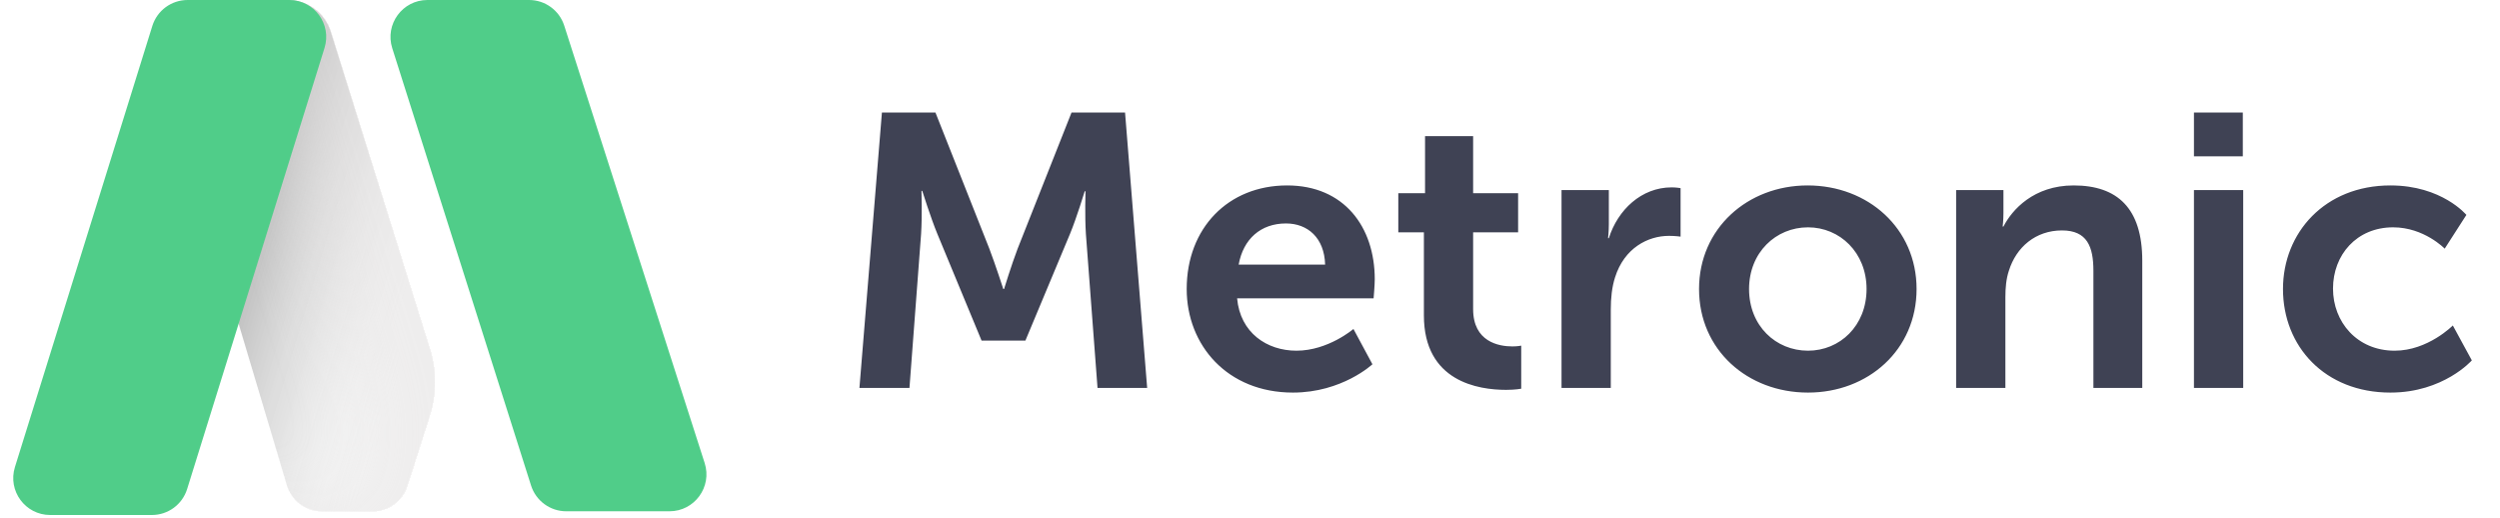
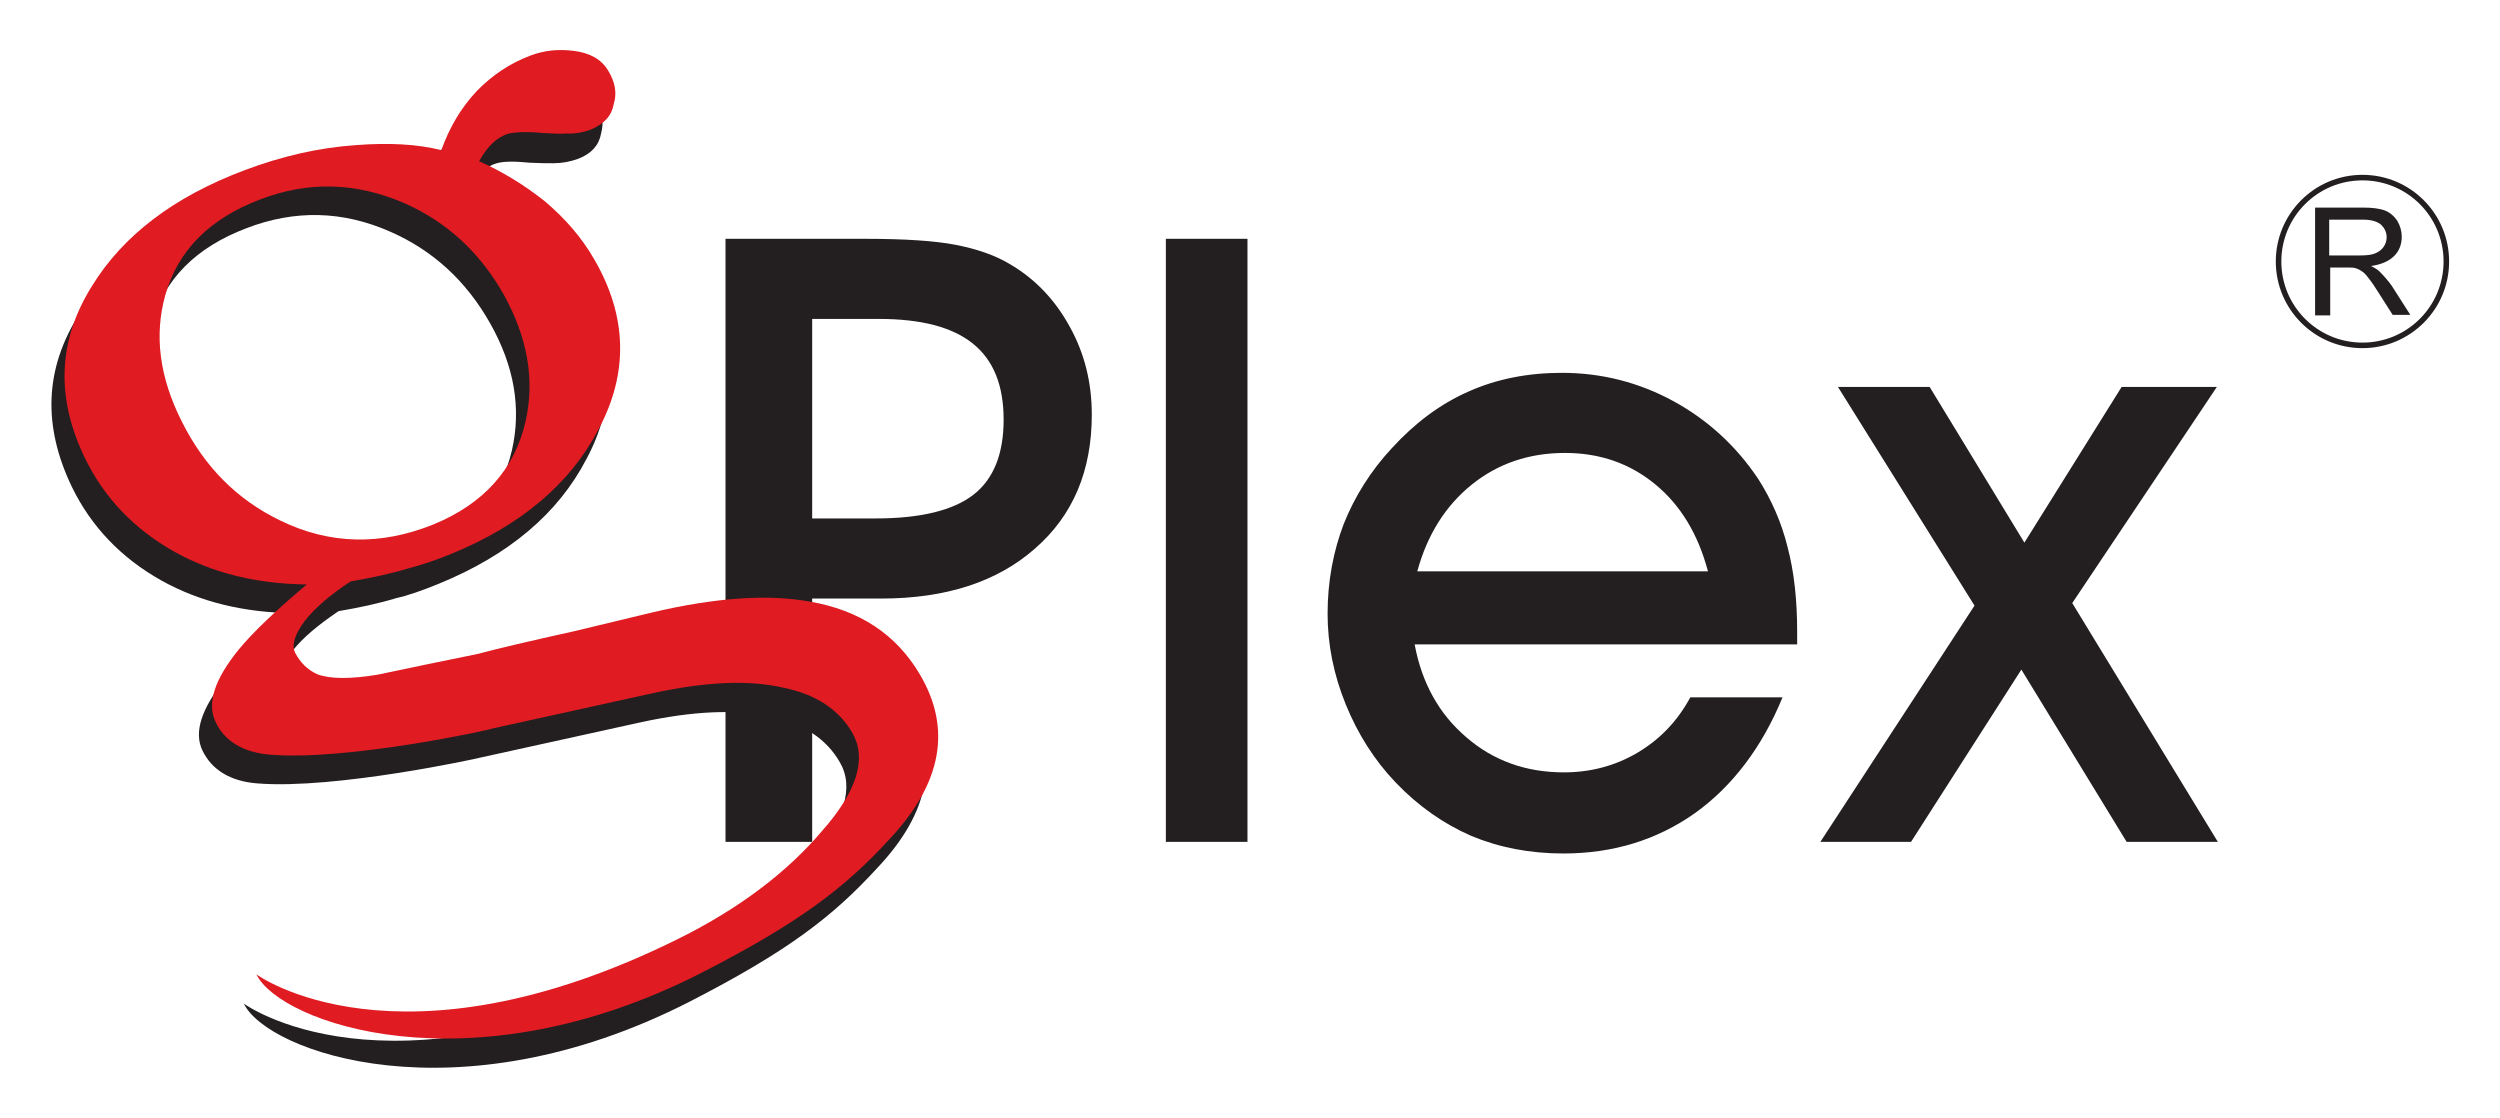
- <svg xmlns="http://www.w3.org/2000/svg" width="145" height="30" viewBox="0 0 145 30" fill="none">
-   <path d="M49.867 22.5H52.77L53.445 13.567C53.512 12.51 53.467 11.07 53.467 11.07H53.512C53.512 11.07 54.007 12.645 54.389 13.567L56.954 19.755H59.497L62.084 13.567C62.467 12.645 62.939 11.092 62.939 11.092H62.984C62.984 11.092 62.939 12.51 63.007 13.567L63.682 22.5H66.562L65.279 6.525H62.174L59.047 14.422C58.687 15.367 58.259 16.762 58.259 16.762H58.214C58.214 16.762 57.764 15.367 57.404 14.422L54.277 6.525H51.172L49.867 22.5ZM68.856 16.762C68.856 20.025 71.218 22.77 75.021 22.77C77.878 22.77 79.633 21.127 79.633 21.127L78.531 19.08C78.531 19.08 77.068 20.34 75.223 20.34C73.513 20.34 71.961 19.305 71.781 17.302H79.701C79.701 17.302 79.768 16.537 79.768 16.2C79.768 13.162 77.991 10.755 74.683 10.755C71.263 10.755 68.856 13.23 68.856 16.762ZM71.871 15.345C72.141 13.86 73.153 12.96 74.616 12.96C75.876 12.96 76.843 13.792 76.888 15.345H71.871ZM82.619 18.292C82.619 22.14 85.791 22.612 87.389 22.612C87.929 22.612 88.266 22.545 88.266 22.545V20.047C88.266 20.047 88.064 20.092 87.749 20.092C86.961 20.092 85.476 19.822 85.476 17.932V13.477H88.086V11.205H85.476V7.897H82.686V11.205H81.134V13.477H82.619V18.292ZM90.605 22.5H93.463V17.955C93.463 17.28 93.53 16.65 93.71 16.087C94.25 14.377 95.623 13.68 96.838 13.68C97.22 13.68 97.513 13.725 97.513 13.725V10.912C97.513 10.912 97.265 10.867 96.995 10.867C95.24 10.867 93.868 12.172 93.35 13.815H93.305C93.305 13.815 93.35 13.432 93.35 13.005V11.025H90.605V22.5ZM98.584 16.762C98.584 20.295 101.396 22.77 104.906 22.77C108.394 22.77 111.206 20.295 111.206 16.762C111.206 13.252 108.394 10.755 104.884 10.755C101.396 10.755 98.584 13.252 98.584 16.762ZM101.486 16.762C101.486 14.647 103.039 13.185 104.906 13.185C106.751 13.185 108.304 14.647 108.304 16.762C108.304 18.9 106.751 20.34 104.906 20.34C103.039 20.34 101.486 18.9 101.486 16.762ZM113.501 22.5H116.359V17.235C116.359 16.695 116.404 16.177 116.561 15.705C116.989 14.332 118.114 13.365 119.644 13.365C121.106 13.365 121.466 14.31 121.466 15.705V22.5H124.301V15.12C124.301 12.082 122.861 10.755 120.319 10.755C118.001 10.755 116.741 12.172 116.246 13.14H116.201C116.201 13.14 116.246 12.78 116.246 12.352V11.025H113.501V22.5ZM127.3 9.067H130.135V6.525H127.3V9.067ZM127.3 22.5H130.158V11.025H127.3V22.5ZM132.466 16.762C132.466 20.092 134.896 22.77 138.699 22.77C141.781 22.77 143.424 20.902 143.424 20.902L142.321 18.877C142.321 18.877 140.881 20.34 138.946 20.34C136.764 20.34 135.369 18.675 135.369 16.74C135.369 14.782 136.741 13.185 138.856 13.185C140.656 13.185 141.849 14.422 141.849 14.422L143.108 12.465C143.108 12.465 141.691 10.755 138.699 10.755C134.896 10.755 132.466 13.5 132.466 16.762Z" fill="#3F4254" />
-   <path d="M32.739 1.488L40.887 26.856C41.331 28.239 40.299 29.654 38.846 29.654H32.855C31.922 29.654 31.096 29.049 30.813 28.159L22.758 2.791C22.32 1.41 23.351 0 24.801 0H30.699C31.63 0 32.455 0.601 32.739 1.488Z" fill="#50CD89" />
-   <g filter="url(#filter0_i)">
-     <path d="M24.937 20.25L19.192 1.848C18.848 0.749 17.831 0 16.679 0C15.277 0 14.121 1.098 14.05 2.498L13.349 16.253C13.324 16.742 13.383 17.231 13.524 17.7L16.642 28.125C16.914 29.032 17.748 29.654 18.695 29.654H21.594C22.527 29.654 23.352 29.05 23.636 28.162L24.925 24.119C25.326 22.861 25.33 21.51 24.937 20.25Z" fill="#F4F4F4" />
-     <path d="M24.937 20.25L19.192 1.848C18.848 0.749 17.831 0 16.679 0C15.277 0 14.121 1.098 14.05 2.498L13.349 16.253C13.324 16.742 13.383 17.231 13.524 17.7L16.642 28.125C16.914 29.032 17.748 29.654 18.695 29.654H21.594C22.527 29.654 23.352 29.05 23.636 28.162L24.925 24.119C25.326 22.861 25.33 21.51 24.937 20.25Z" fill="url(#paint0_linear)" />
-   </g>
-   <path d="M10.884 0H16.785C18.23 0 19.26 1.401 18.83 2.78L10.858 28.365C10.579 29.26 9.751 29.87 8.813 29.87H2.912C1.467 29.87 0.436 28.469 0.866 27.09L8.838 1.505C9.117 0.61 9.946 0 10.884 0Z" fill="#50CD89" />
-   <defs>
-     <filter id="filter0_i" x="9.344" y="0" width="15.885" height="32.654" filterUnits="userSpaceOnUse" color-interpolation-filters="sRGB">
-       <feFlood flood-opacity="0" result="BackgroundImageFix" />
-       <feBlend mode="normal" in="SourceGraphic" in2="BackgroundImageFix" result="shape" />
-       <feColorMatrix in="SourceAlpha" type="matrix" values="0 0 0 0 0 0 0 0 0 0 0 0 0 0 0 0 0 0 127 0" result="hardAlpha" />
-       <feOffset dx="-4" dy="3" />
-       <feGaussianBlur stdDeviation="2" />
-       <feComposite in2="hardAlpha" operator="arithmetic" k2="-1" k3="1" />
-       <feColorMatrix type="matrix" values="0 0 0 0 0.904 0 0 0 0 0.893 0 0 0 0 0.893 0 0 0 0.4 0" />
-       <feBlend mode="normal" in2="shape" result="effect1_innerShadow" />
-     </filter>
-     <linearGradient id="paint0_linear" x1="15.536" y1="13.125" x2="26.25" y2="16.339" gradientUnits="userSpaceOnUse">
-       <stop stop-opacity="0.2" />
-       <stop offset="0.911" stop-color="white" stop-opacity="0" />
-     </linearGradient>
-   </defs>
+ <svg xmlns="http://www.w3.org/2000/svg" version="1.1" id="Layer_1" width="120" x="0" y="0" viewBox="0 0 496.2 221.9" xml:space="preserve">
+   <style>.st0{fill:#231f20}</style>
+   <path class="st0" d="M161.2 167.1H144V47.4h27.8c7.8 0 13.8.4 17.9 1.2 4.1.8 7.7 2 10.7 3.8 5 2.9 9 7.1 11.9 12.4 3 5.4 4.4 11.2 4.4 17.5 0 11.1-3.7 20-11.3 26.6-7.5 6.6-17.7 9.9-30.5 9.9h-13.7v48.3zm0-64.2h12.6c8.9 0 15.4-1.6 19.4-4.7 4-3.1 6-8.1 6-14.9 0-6.8-2-11.8-6.1-15.1s-10.3-4.9-18.7-4.9h-13.2v39.6zm70.2 64.2V47.4h16.2v119.7h-16.2zm49.4-39.1c1.4 7.5 4.8 13.7 10.2 18.3 5.4 4.7 11.9 7 19.4 7 5.3 0 10.2-1.3 14.6-3.9s7.9-6.2 10.5-11h18.3c-4.1 10-10 17.7-17.4 23-7.5 5.3-16.2 8-26.1 8-6.7 0-12.8-1.2-18.3-3.5-5.5-2.4-10.5-5.9-15-10.6-4.2-4.4-7.5-9.6-9.9-15.5s-3.6-11.9-3.6-18c0-6.3 1.1-12.3 3.2-17.8 2.2-5.5 5.4-10.6 9.6-15.1 4.5-4.9 9.5-8.7 15.2-11.2 5.6-2.5 11.8-3.7 18.5-3.7 7.9 0 15.3 1.9 22.1 5.6 6.8 3.7 12.5 8.9 16.9 15.5 2.6 4.1 4.6 8.6 5.8 13.5 1.3 4.9 1.9 10.5 1.9 16.8v2.5h-75.9v.1zm58.2-14.6c-2-7.5-5.5-13.2-10.5-17.3s-10.9-6.2-17.9-6.2c-7.1 0-13.3 2.1-18.5 6.3s-8.8 9.9-10.8 17.2H339zm83.1 53.7l-20.9-34.2-21.9 34.2h-18l30.6-46.9-27.1-43.4H383l18.8 30.9 19.3-30.9H440l-28.7 42.9 28.9 47.4h-18.1z" />
+   <path class="st0" d="M51.2 155.5c-5.6-.4-9.2-2.8-11-6.5-1.8-3.7-.2-8.4 4.6-14.4 2.8-3.4 7.3-7.7 13.5-12.9-9.8-.1-18.6-2.2-26.3-6.5-8-4.5-13.9-10.7-17.7-18.5-5.9-12.2-5.4-23.6 1.4-34.3 6.1-9.9 16.1-17.5 30.2-22.9 7.5-2.8 14.9-4.5 22.2-5 6.5-.5 12.1-.2 16.9 1 1.6-4.5 3.9-8.4 7-11.7 3.1-3.1 6.6-5.5 10.5-6.9 2.8-1.1 5.7-1.4 8.8-1 3.2.3 5.5 1.7 6.9 3.9 1.4 2.3 1.7 4.5 1.1 6.7-.4 2.3-1.9 4-4.5 5-1.6.6-3.3.9-5 .9-1.1 0-2.6 0-4.6-.1-3-.3-5.2-.3-6.6.1-2.4.7-4.4 2.6-5.9 5.5 4.7 2.1 9.1 4.8 13.1 8 4 3.4 7.3 7.1 9.7 11.4 6.6 11.3 6.9 22.6.9 33.8-5.6 10.8-15.4 19.1-29.4 24.8-3.2 1.3-6 2.3-8.3 2.8-3.6 1.1-7.4 1.9-11.5 2.6-4 2.7-7 5.2-9 7.7-2.1 2.7-2.8 4.9-2 6.4.9 1.9 2.4 3.3 4.2 4.2 2.6 1 6.6 1 12.1.1 6.2-1.3 12.8-2.7 19.8-4.1 4.1-1.1 10.5-2.6 19.1-4.5l15.8-3.8c12.4-2.9 22.7-3.6 31.1-2.1 9.9 1.7 17.2 6.5 21.9 14.5 6.3 10.7 4.4 21.5-6.1 32.6-8.8 9.6-17.7 16.5-37.4 26.6-46.1 23.5-83.7 9.9-88.3.3 0 0 28 20.6 83.8-7.1 12.3-6.1 21.7-13.4 28.4-21.3 7-7.9 9-14.5 6.1-19.5-2.7-4.7-7.3-7.7-13.7-9-6.8-1.6-15.5-1.2-26 1.1l-31.8 7c-.2.1-28.6 6.3-44 5.1zM30.1 64.3c-2.2 7.9-1.2 16.2 3.3 25.1 4.5 9 11 15.5 19.5 19.6 9.8 4.8 20 5 30.4.8 10-4.1 16.1-10.9 18.3-20.4 1.9-8.3.5-16.7-4.3-25.2S85.9 49.7 77.5 46c-9.5-4.2-19-4.4-28.6-.7-10 3.8-16.3 10.1-18.8 19z" />
+   <path d="M53.8 149.8c-5.6-.4-9.3-2.8-11-6.5-1.8-3.7-.2-8.5 4.6-14.4 2.8-3.4 7.3-7.7 13.5-12.9-9.8-.1-18.6-2.2-26.3-6.5-8-4.5-13.9-10.7-17.7-18.5-5.9-12.1-5.4-23.5 1.4-34.3 6.1-9.9 16.1-17.6 30.2-22.9 7.4-2.8 14.8-4.5 22.2-5 6.5-.5 12.1-.2 16.9 1 1.6-4.5 3.9-8.4 7-11.7 3.1-3.2 6.6-5.5 10.5-7 2.8-1.1 5.7-1.4 8.8-1 3.2.4 5.5 1.7 6.8 3.9 1.4 2.3 1.8 4.5 1.1 6.7-.4 2.3-1.9 3.9-4.5 5-1.6.6-3.3.9-5 .8-1.1.1-2.6 0-4.6-.1-3-.3-5.2-.2-6.7.1-2.4.7-4.3 2.6-5.9 5.5 4.7 2.1 9.1 4.8 13.1 8 4 3.4 7.3 7.2 9.7 11.4 6.6 11.3 6.9 22.6.9 33.8-5.6 10.8-15.4 19.1-29.4 24.8-3.2 1.3-6 2.2-8.3 2.8-3.6 1.1-7.5 1.9-11.5 2.6-4 2.6-7 5.2-9 7.7-2.1 2.8-2.8 4.9-2 6.5 1 1.9 2.4 3.3 4.3 4.2 2.6 1 6.7 1 12.1.1 6.2-1.3 12.8-2.7 19.8-4.1 4.1-1.1 10.5-2.6 19.1-4.5l15.8-3.8c12.4-2.9 22.7-3.6 31-2.1 9.9 1.7 17.2 6.5 21.9 14.5 6.3 10.7 4.4 21.5-6 32.6-8.8 9.6-17.7 16.5-37.4 26.6-46 23.5-83.7 9.9-88.3.3 0 0 28 20.6 83.8-7.1 12.3-6.1 21.7-13.4 28.4-21.3 7-7.9 9-14.4 6.1-19.5-2.7-4.7-7.3-7.7-13.7-9-6.8-1.6-15.5-1.2-26 1.1l-31.8 7c-.1.2-28.5 6.4-43.9 5.2zm-21-91.2c-2.2 7.9-1.2 16.2 3.3 25.1 4.5 9 11 15.5 19.5 19.6 9.8 4.8 20 5 30.4.8 10-4.1 16.1-10.9 18.3-20.4 1.9-8.3.4-16.7-4.3-25.2C95.2 50 88.6 44 80.2 40.3c-9.5-4.1-19-4.4-28.6-.7-10 3.8-16.3 10.1-18.8 19z" fill="#e01b22" />
+   <path class="st0" d="M459.5 62.6V41.2h9.5c1.9 0 3.4.2 4.4.6 1 .4 1.8 1.1 2.4 2 .6 1 .9 2.1.9 3.2 0 1.5-.5 2.8-1.5 3.8s-2.5 1.7-4.6 2c.8.4 1.3.7 1.7 1.1.8.8 1.6 1.7 2.4 2.8l3.7 5.8h-3.5l-2.8-4.4c-.8-1.3-1.5-2.3-2-2.9-.5-.7-1-1.2-1.4-1.4-.4-.3-.9-.5-1.3-.6-.3-.1-.8-.1-1.6-.1h-3.3v9.5h-3zm2.8-11.9h6.1c1.3 0 2.3-.1 3-.4.7-.3 1.3-.7 1.7-1.3.4-.6.6-1.2.6-1.9 0-1-.4-1.8-1.1-2.5-.7-.6-1.9-1-3.5-1h-6.8v7.1z" />
+   <path class="st0" d="M451.7 51.9c0 9.5 7.7 17.2 17.2 17.2s17.2-7.7 17.2-17.2-7.7-17.2-17.2-17.2-17.2 7.7-17.2 17.2zm1.1 0c0-8.9 7.2-16.1 16.1-16.1S485 43 485 51.9c0 8.9-7.2 16.1-16.1 16.1-8.9 0-16.1-7.2-16.1-16.1z" />
</svg>
